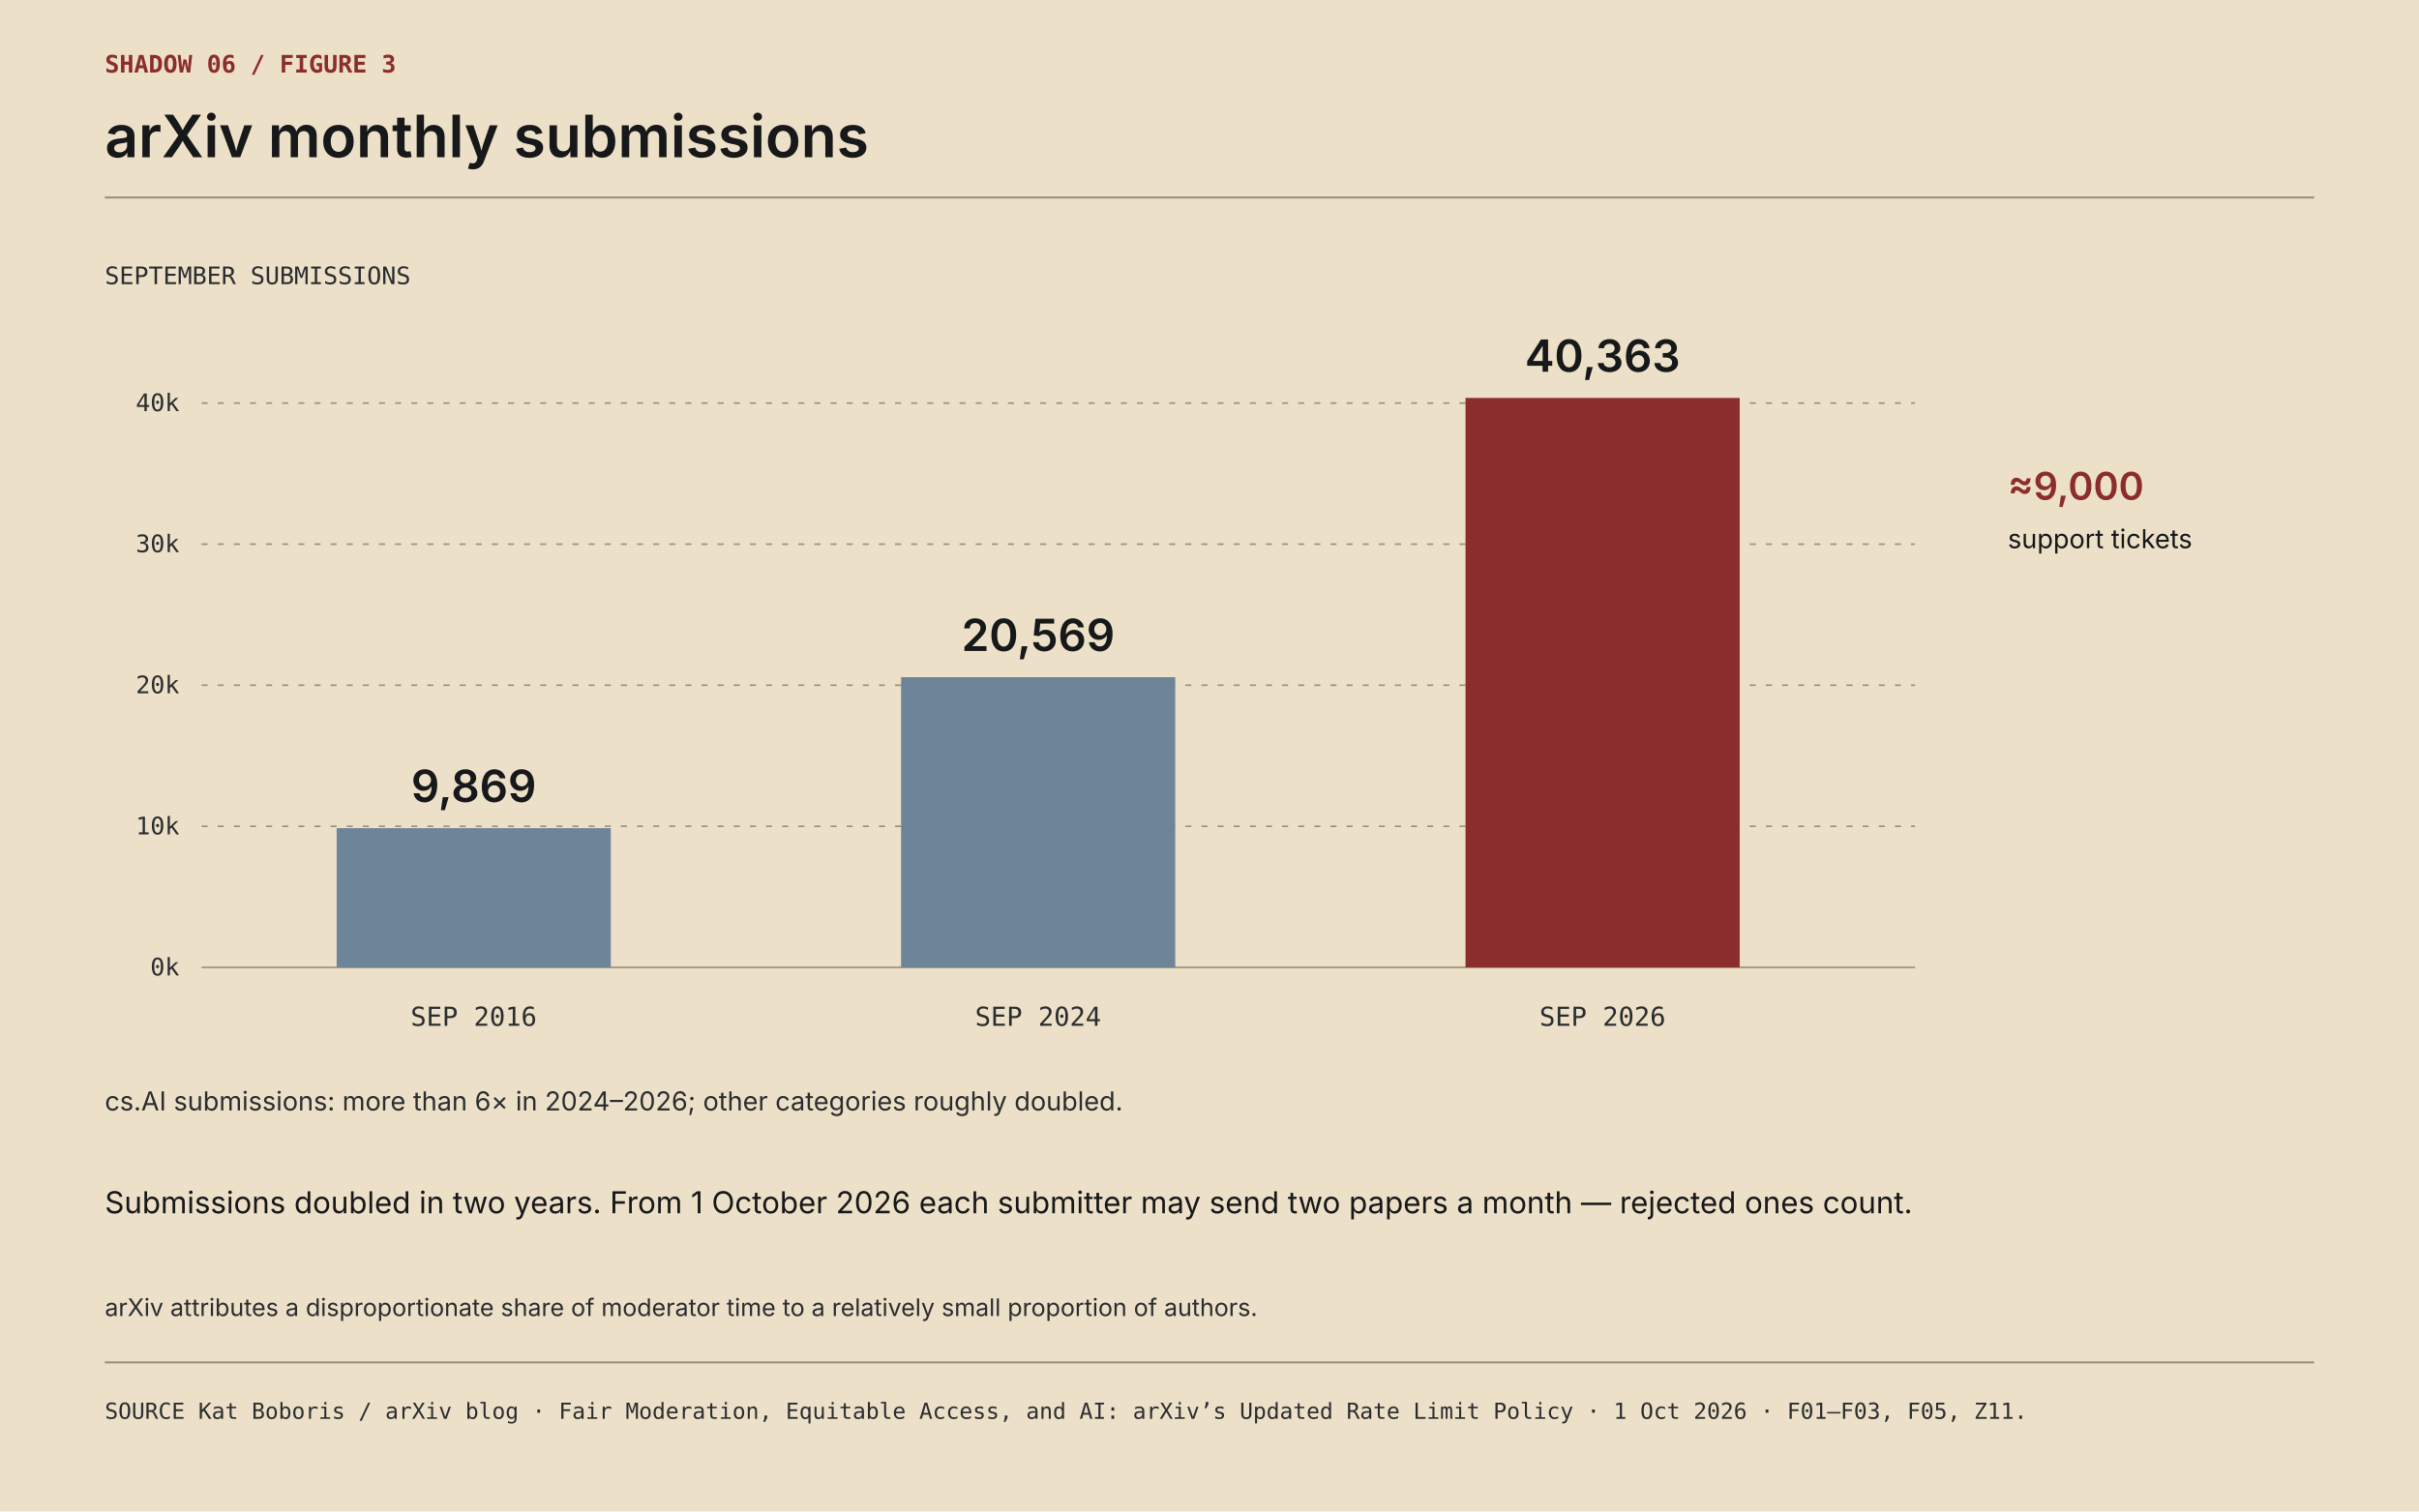
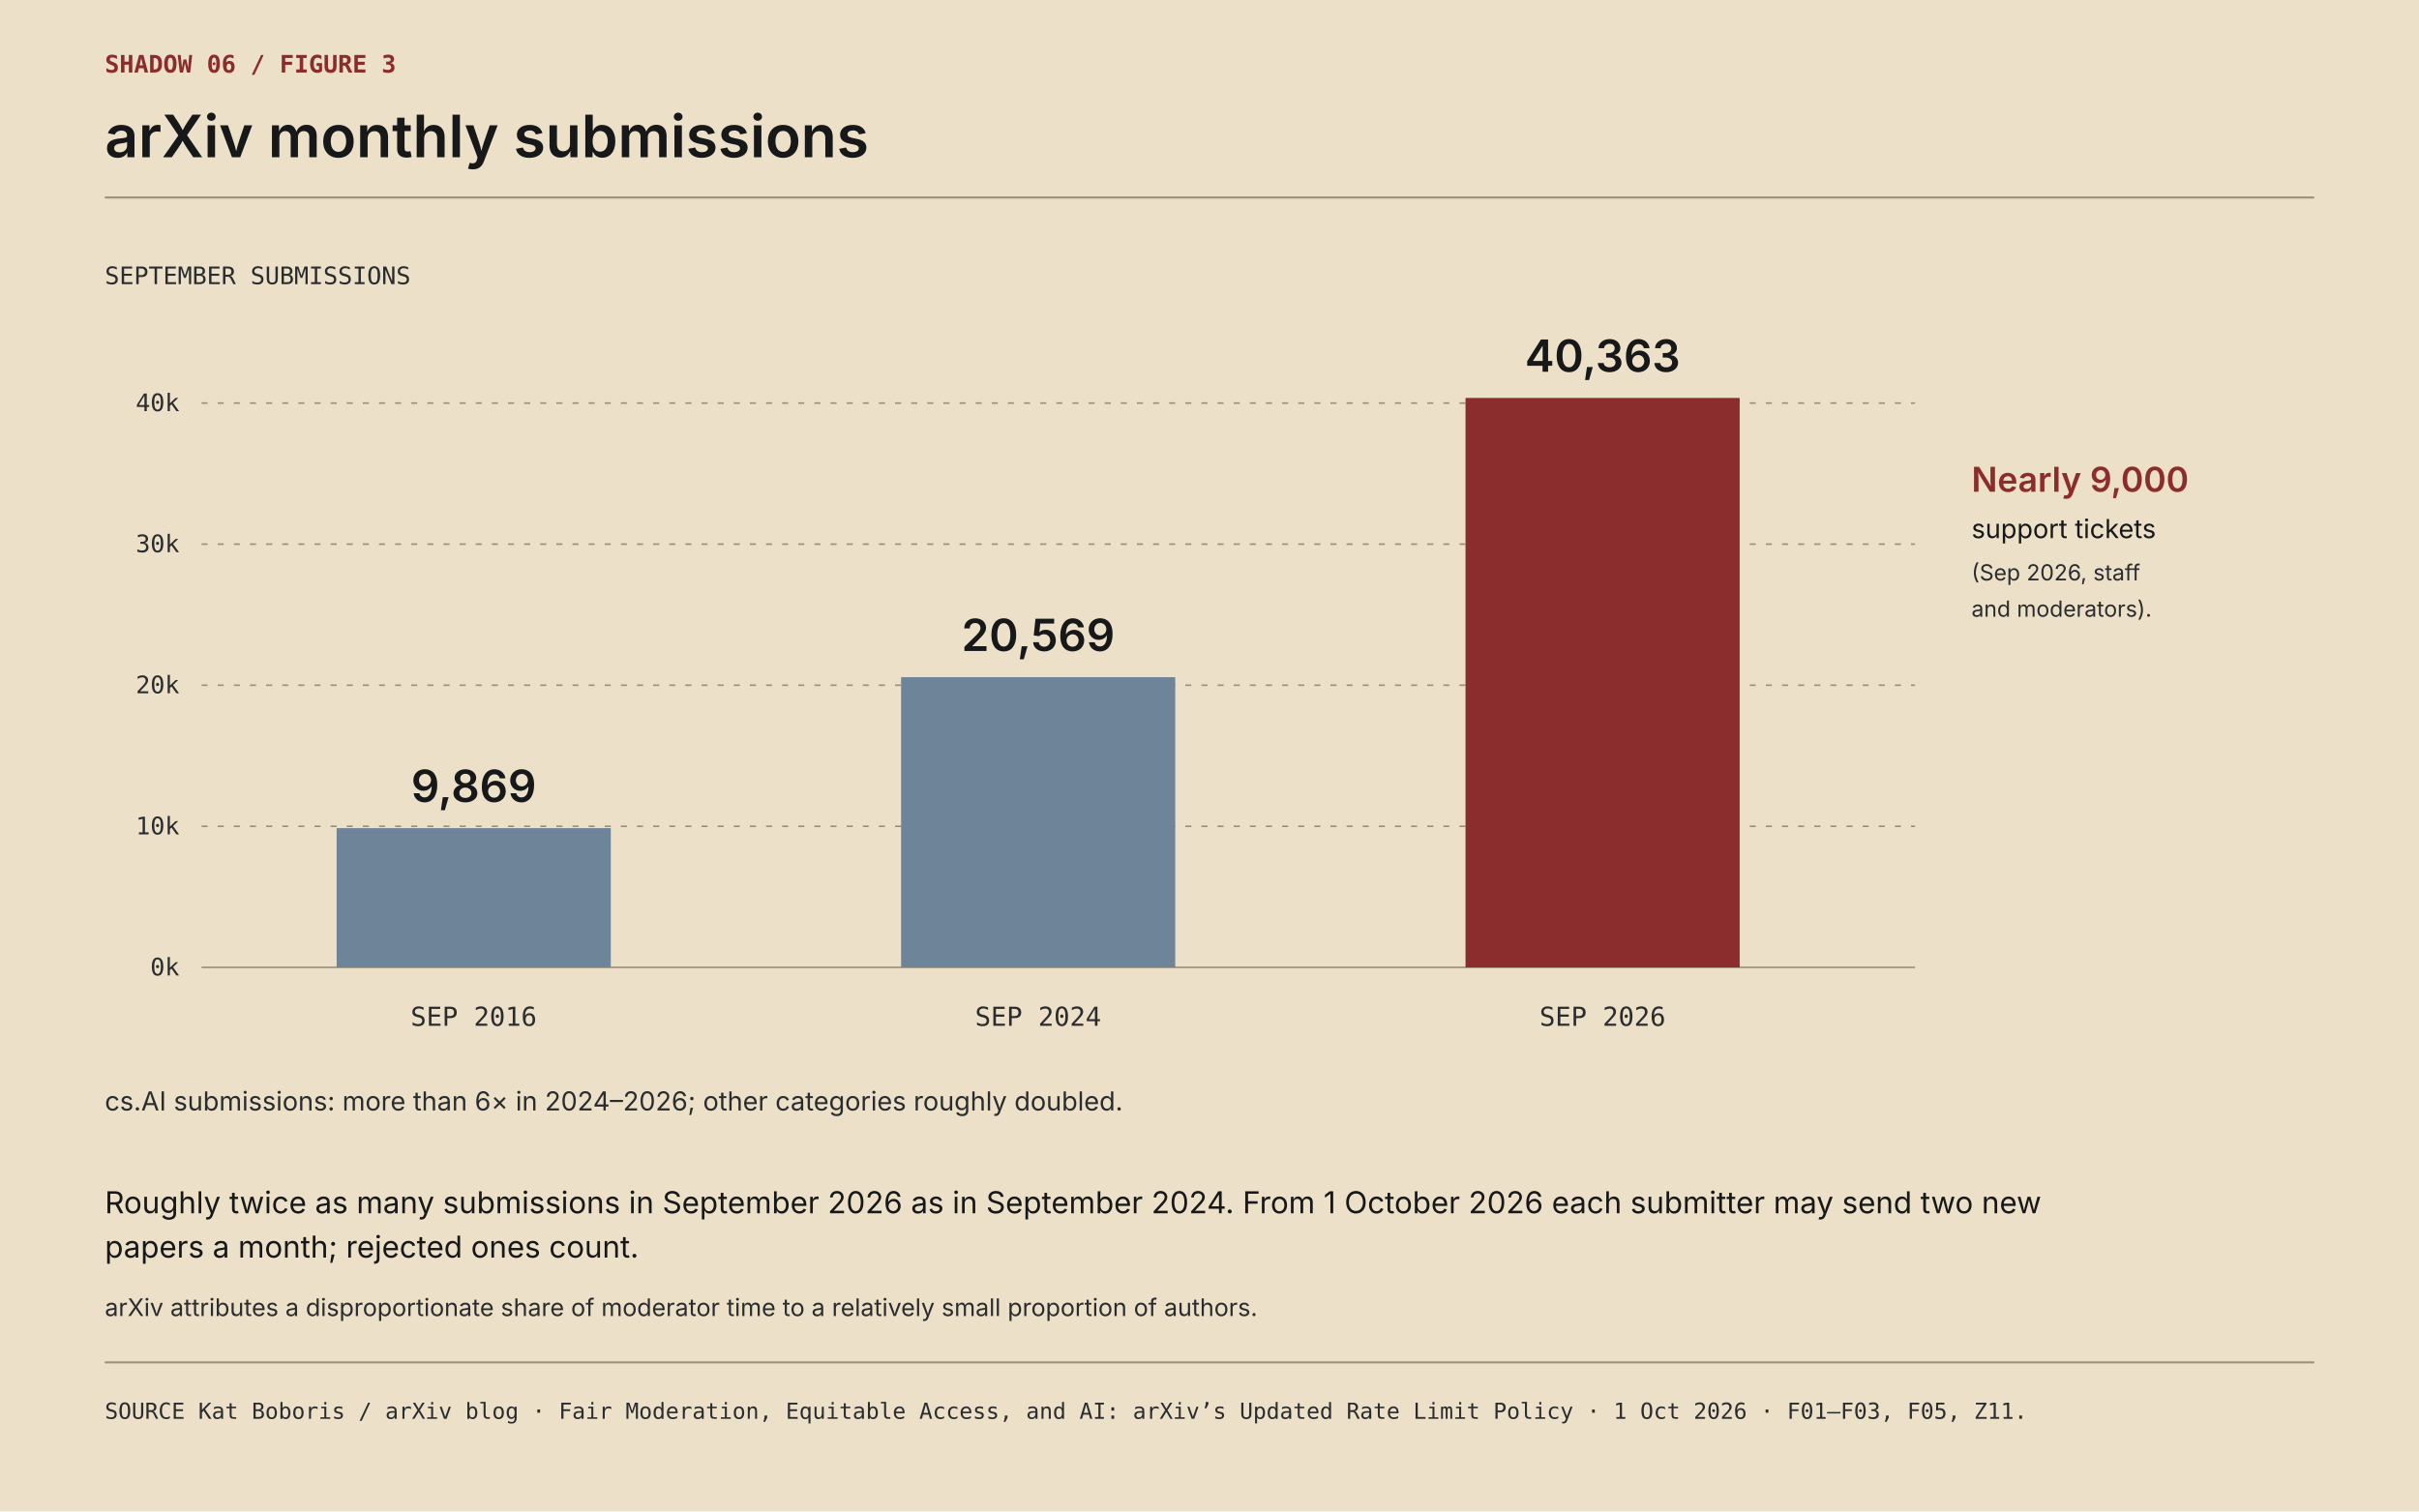
<svg xmlns="http://www.w3.org/2000/svg" width="1200" height="750" viewBox="0 0 1200 750" role="img" aria-labelledby="title desc">
  <rect width="1200" height="750" fill="#EDE0C8" />
  <text x="52" y="36" fill="#8B2D2D" font-family="JetBrains Mono,monospace" font-size="12" font-weight="600" text-anchor="start">SHADOW 06  /  FIGURE 3</text>
  <text x="52" y="78" fill="#161819" font-family="Inter,Arial,sans-serif" font-size="29" font-weight="600" text-anchor="start">arXiv monthly submissions</text>
  <line x1="52" y1="98" x2="1148" y2="98" stroke="#9C907A" stroke-width="1" />
  <text x="52" y="141" fill="#2A2D2F" font-family="JetBrains Mono,monospace" font-size="12" font-weight="400" text-anchor="start">SEPTEMBER SUBMISSIONS</text>
  <line x1="100" y1="480" x2="950" y2="480" stroke="#9C907A" stroke-width="0.8" />
  <text x="89" y="484" fill="#2A2D2F" font-family="JetBrains Mono,monospace" font-size="12" font-weight="400" text-anchor="end">0k</text>
  <line x1="100" y1="410" x2="950" y2="410" stroke="#9C907A" stroke-width="0.8" stroke-dasharray="3 5" />
  <text x="89" y="414" fill="#2A2D2F" font-family="JetBrains Mono,monospace" font-size="12" font-weight="400" text-anchor="end">10k</text>
  <line x1="100" y1="340" x2="950" y2="340" stroke="#9C907A" stroke-width="0.8" stroke-dasharray="3 5" />
  <text x="89" y="344" fill="#2A2D2F" font-family="JetBrains Mono,monospace" font-size="12" font-weight="400" text-anchor="end">20k</text>
  <line x1="100" y1="270" x2="950" y2="270" stroke="#9C907A" stroke-width="0.8" stroke-dasharray="3 5" />
  <text x="89" y="274" fill="#2A2D2F" font-family="JetBrains Mono,monospace" font-size="12" font-weight="400" text-anchor="end">30k</text>
  <line x1="100" y1="200" x2="950" y2="200" stroke="#9C907A" stroke-width="0.8" stroke-dasharray="3 5" />
  <text x="89" y="204" fill="#2A2D2F" font-family="JetBrains Mono,monospace" font-size="12" font-weight="400" text-anchor="end">40k</text>
  <rect x="167" y="410.917" width="136" height="69.083" fill="#6E8499" data-row="0" data-field="submissions" data-value="9869" data-base="480" data-top="165" data-max="45000" />
  <text x="235" y="397.917" fill="#161819" font-family="Inter,Arial,sans-serif" font-size="22" font-weight="600" text-anchor="middle">9,869</text>
  <text x="235" y="509" fill="#2A2D2F" font-family="JetBrains Mono,monospace" font-size="13" font-weight="400" text-anchor="middle">SEP 2016</text>
  <rect x="447" y="336.017" width="136" height="143.983" fill="#6E8499" data-row="1" data-field="submissions" data-value="20569" data-base="480" data-top="165" data-max="45000" />
  <text x="515" y="323.017" fill="#161819" font-family="Inter,Arial,sans-serif" font-size="22" font-weight="600" text-anchor="middle">20,569</text>
  <text x="515" y="509" fill="#2A2D2F" font-family="JetBrains Mono,monospace" font-size="13" font-weight="400" text-anchor="middle">SEP 2024</text>
  <rect x="727" y="197.459" width="136" height="282.541" fill="#8B2D2D" data-row="2" data-field="submissions" data-value="40363" data-base="480" data-top="165" data-max="45000" />
  <text x="795" y="184.459" fill="#161819" font-family="Inter,Arial,sans-serif" font-size="22" font-weight="600" text-anchor="middle">40,363</text>
  <text x="795" y="509" fill="#2A2D2F" font-family="JetBrains Mono,monospace" font-size="13" font-weight="400" text-anchor="middle">SEP 2026</text>
-   <text x="996" y="248" fill="#8B2D2D" font-family="Inter,Arial,sans-serif" font-size="19" font-weight="600" text-anchor="start">≈9,000</text>
-   <text x="996" y="272" fill="#161819" font-family="Inter,Arial,sans-serif" font-size="13" font-weight="400" text-anchor="start">support tickets</text>
+   <g data-pack04-role="callout">
+     <text x="978" y="244" fill="#8B2D2D" font-family="Inter,Arial,sans-serif" font-size="17" font-weight="600" text-anchor="start">Nearly 9,000</text>
+     <text x="978" y="267" fill="#161819" font-family="Inter,Arial,sans-serif" font-size="13" font-weight="400" text-anchor="start">support tickets</text>
+     <text x="978" y="288" fill="#2A2D2F" font-family="Inter,Arial,sans-serif" font-size="11" font-weight="400" text-anchor="start">(Sep 2026, staff</text>
+     <text x="978" y="306" fill="#2A2D2F" font-family="Inter,Arial,sans-serif" font-size="11" font-weight="400" text-anchor="start">and moderators).</text>
+   </g>
  <text x="52" y="551" fill="#2A2D2F" font-family="Inter,Arial,sans-serif" font-size="13" font-weight="400" text-anchor="start">cs.AI submissions: more than 6× in 2024–2026; other categories roughly doubled.</text>
-   <text x="52" y="602" fill="#161819" font-family="Inter,Arial,sans-serif" font-size="15" font-weight="400" text-anchor="start">Submissions doubled in two years. From 1 October 2026 each submitter may send two papers a month — rejected ones count.</text>
+   <g data-pack04-role="caption">
+     <text x="52" y="602" fill="#161819" font-family="Inter,Arial,sans-serif" font-size="15" font-weight="400" text-anchor="start">Roughly twice as many submissions in September 2026 as in September 2024. From 1 October 2026 each submitter may send two new</text>
+     <text x="52" y="624" fill="#161819" font-family="Inter,Arial,sans-serif" font-size="15" font-weight="400" text-anchor="start">papers a month; rejected ones count.</text>
+   </g>
  <text x="52" y="653" fill="#2A2D2F" font-family="Inter,Arial,sans-serif" font-size="12" font-weight="400" text-anchor="start">arXiv attributes a disproportionate share of moderator time to a relatively small proportion of authors.</text>
  <line x1="52" y1="676" x2="1148" y2="676" stroke="#9C907A" stroke-width="1" />
  <text x="52" y="704" fill="#2A2D2F" font-family="JetBrains Mono,monospace" font-size="11" font-weight="400" text-anchor="start">SOURCE  Kat Boboris / arXiv blog · Fair Moderation, Equitable Access, and AI: arXiv’s Updated Rate Limit Policy · 1 Oct 2026 · F01–F03, F05, Z11.</text>
</svg>
